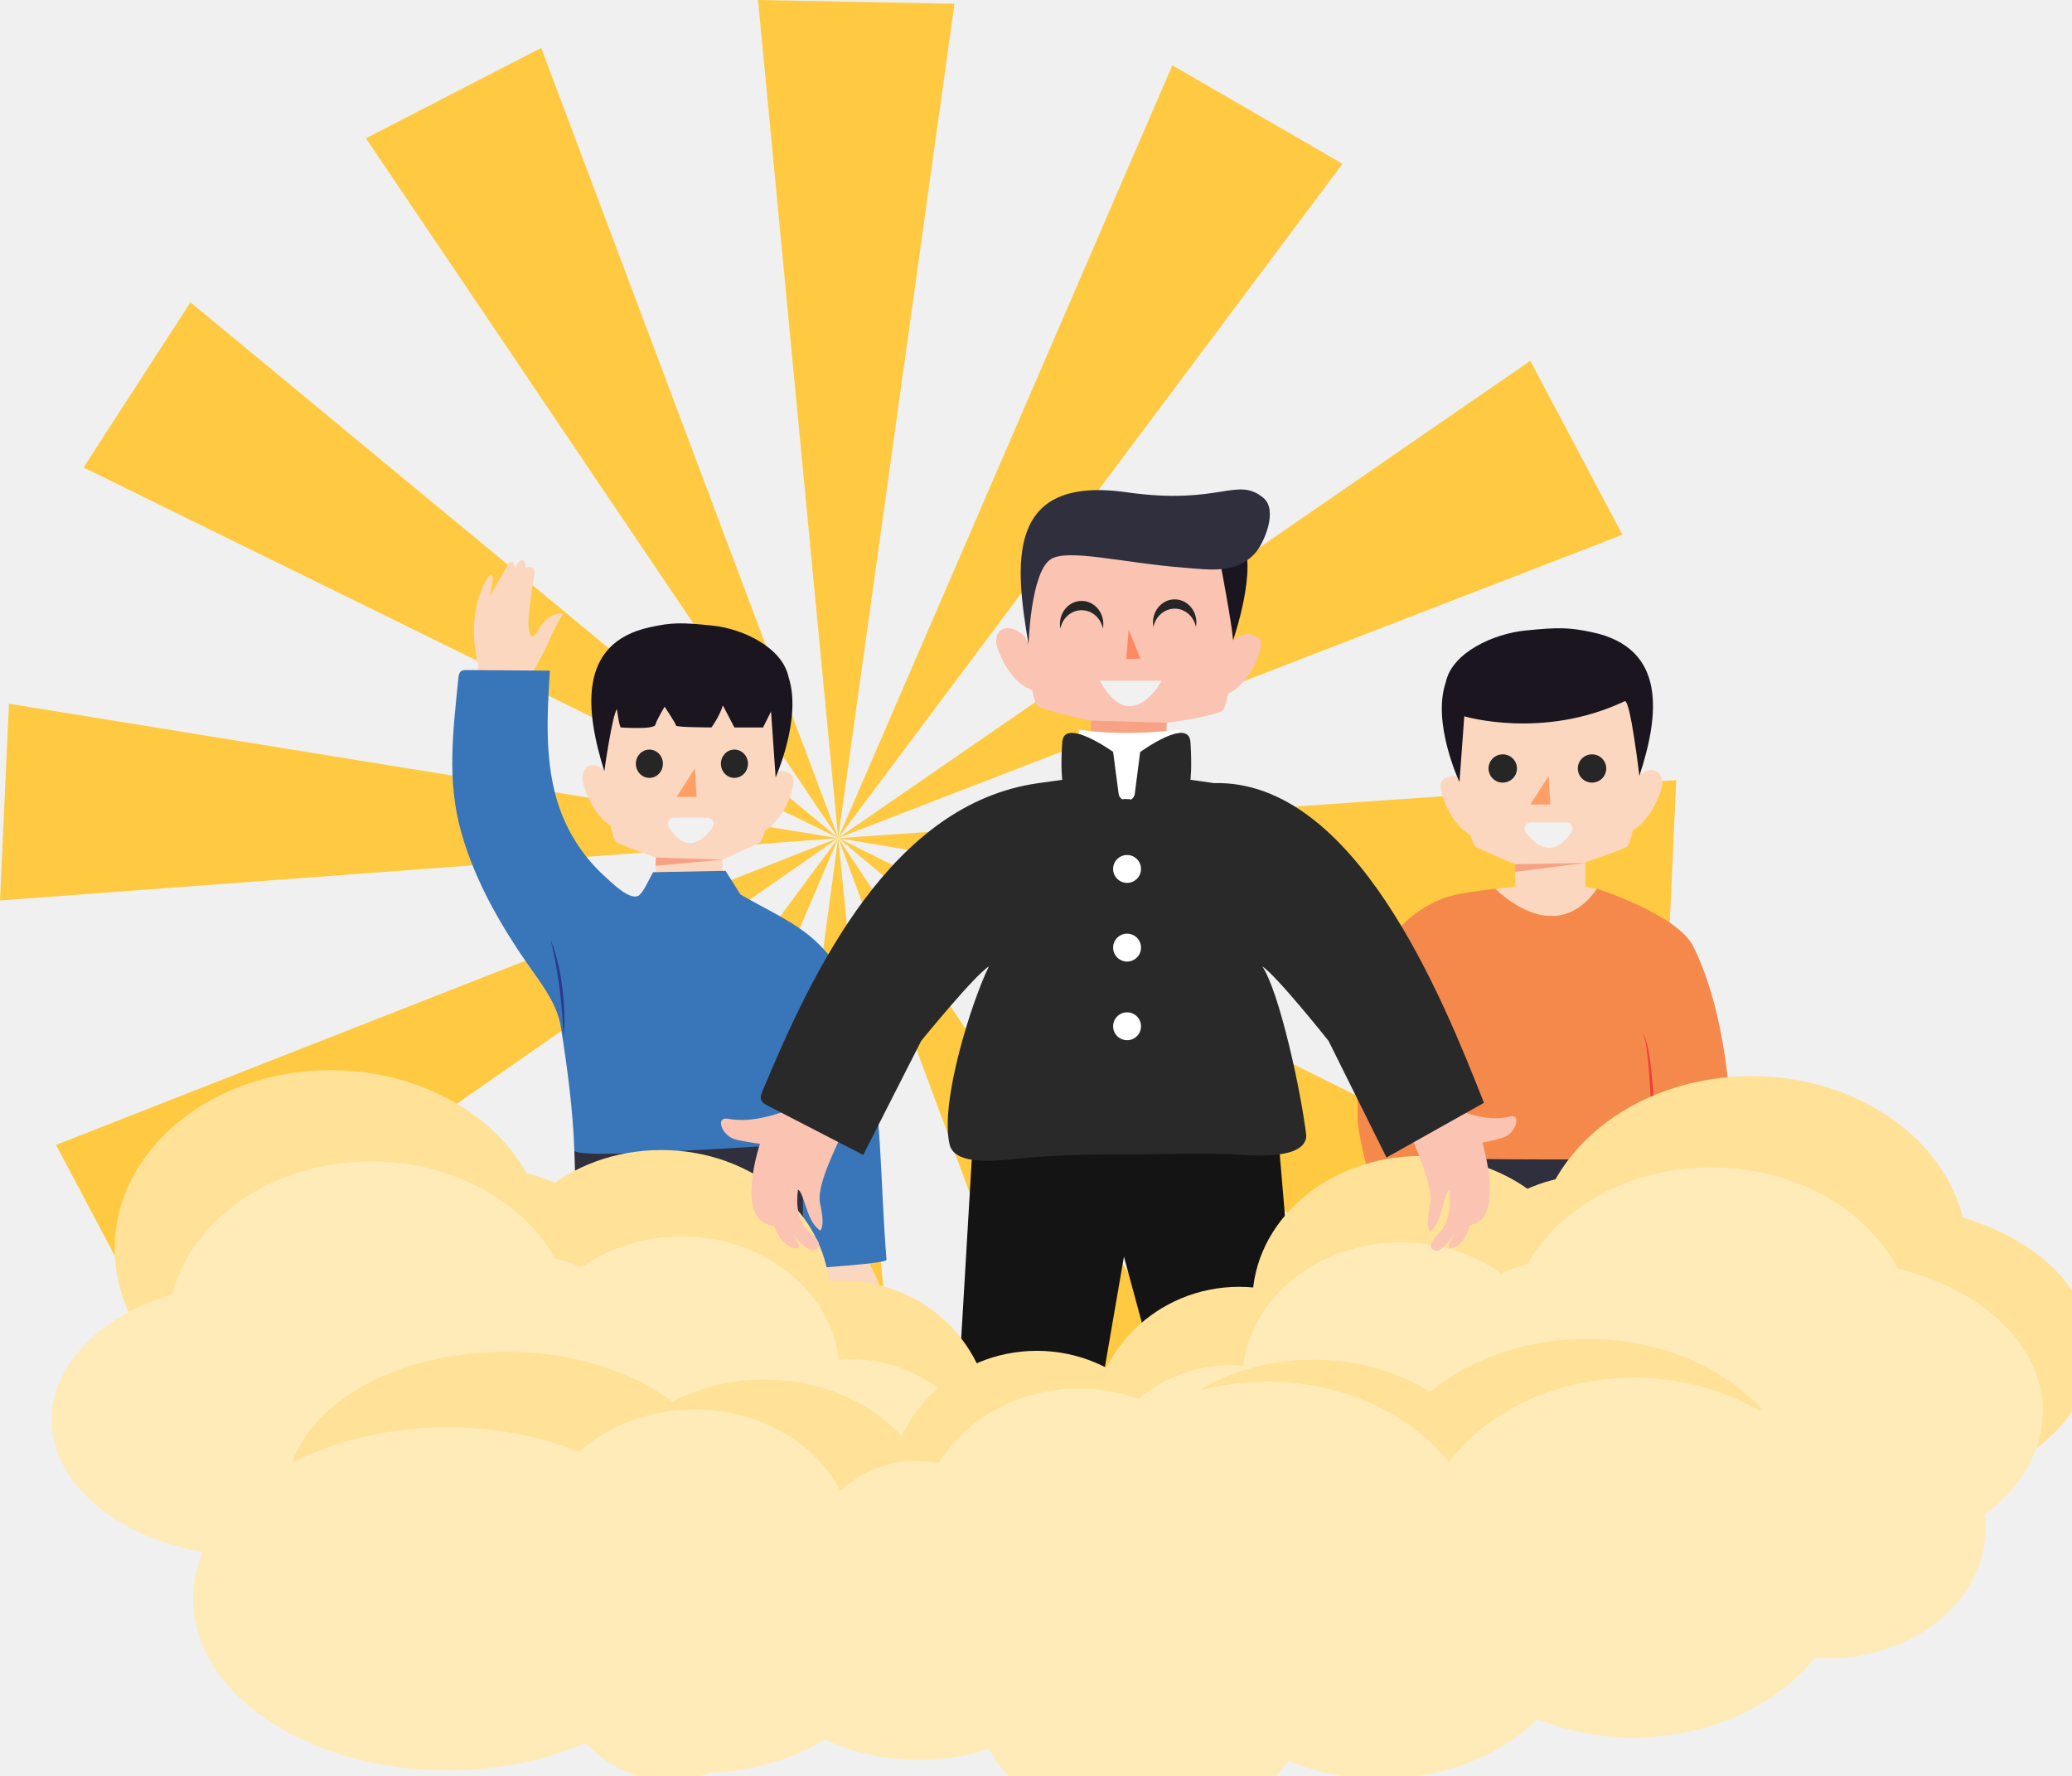
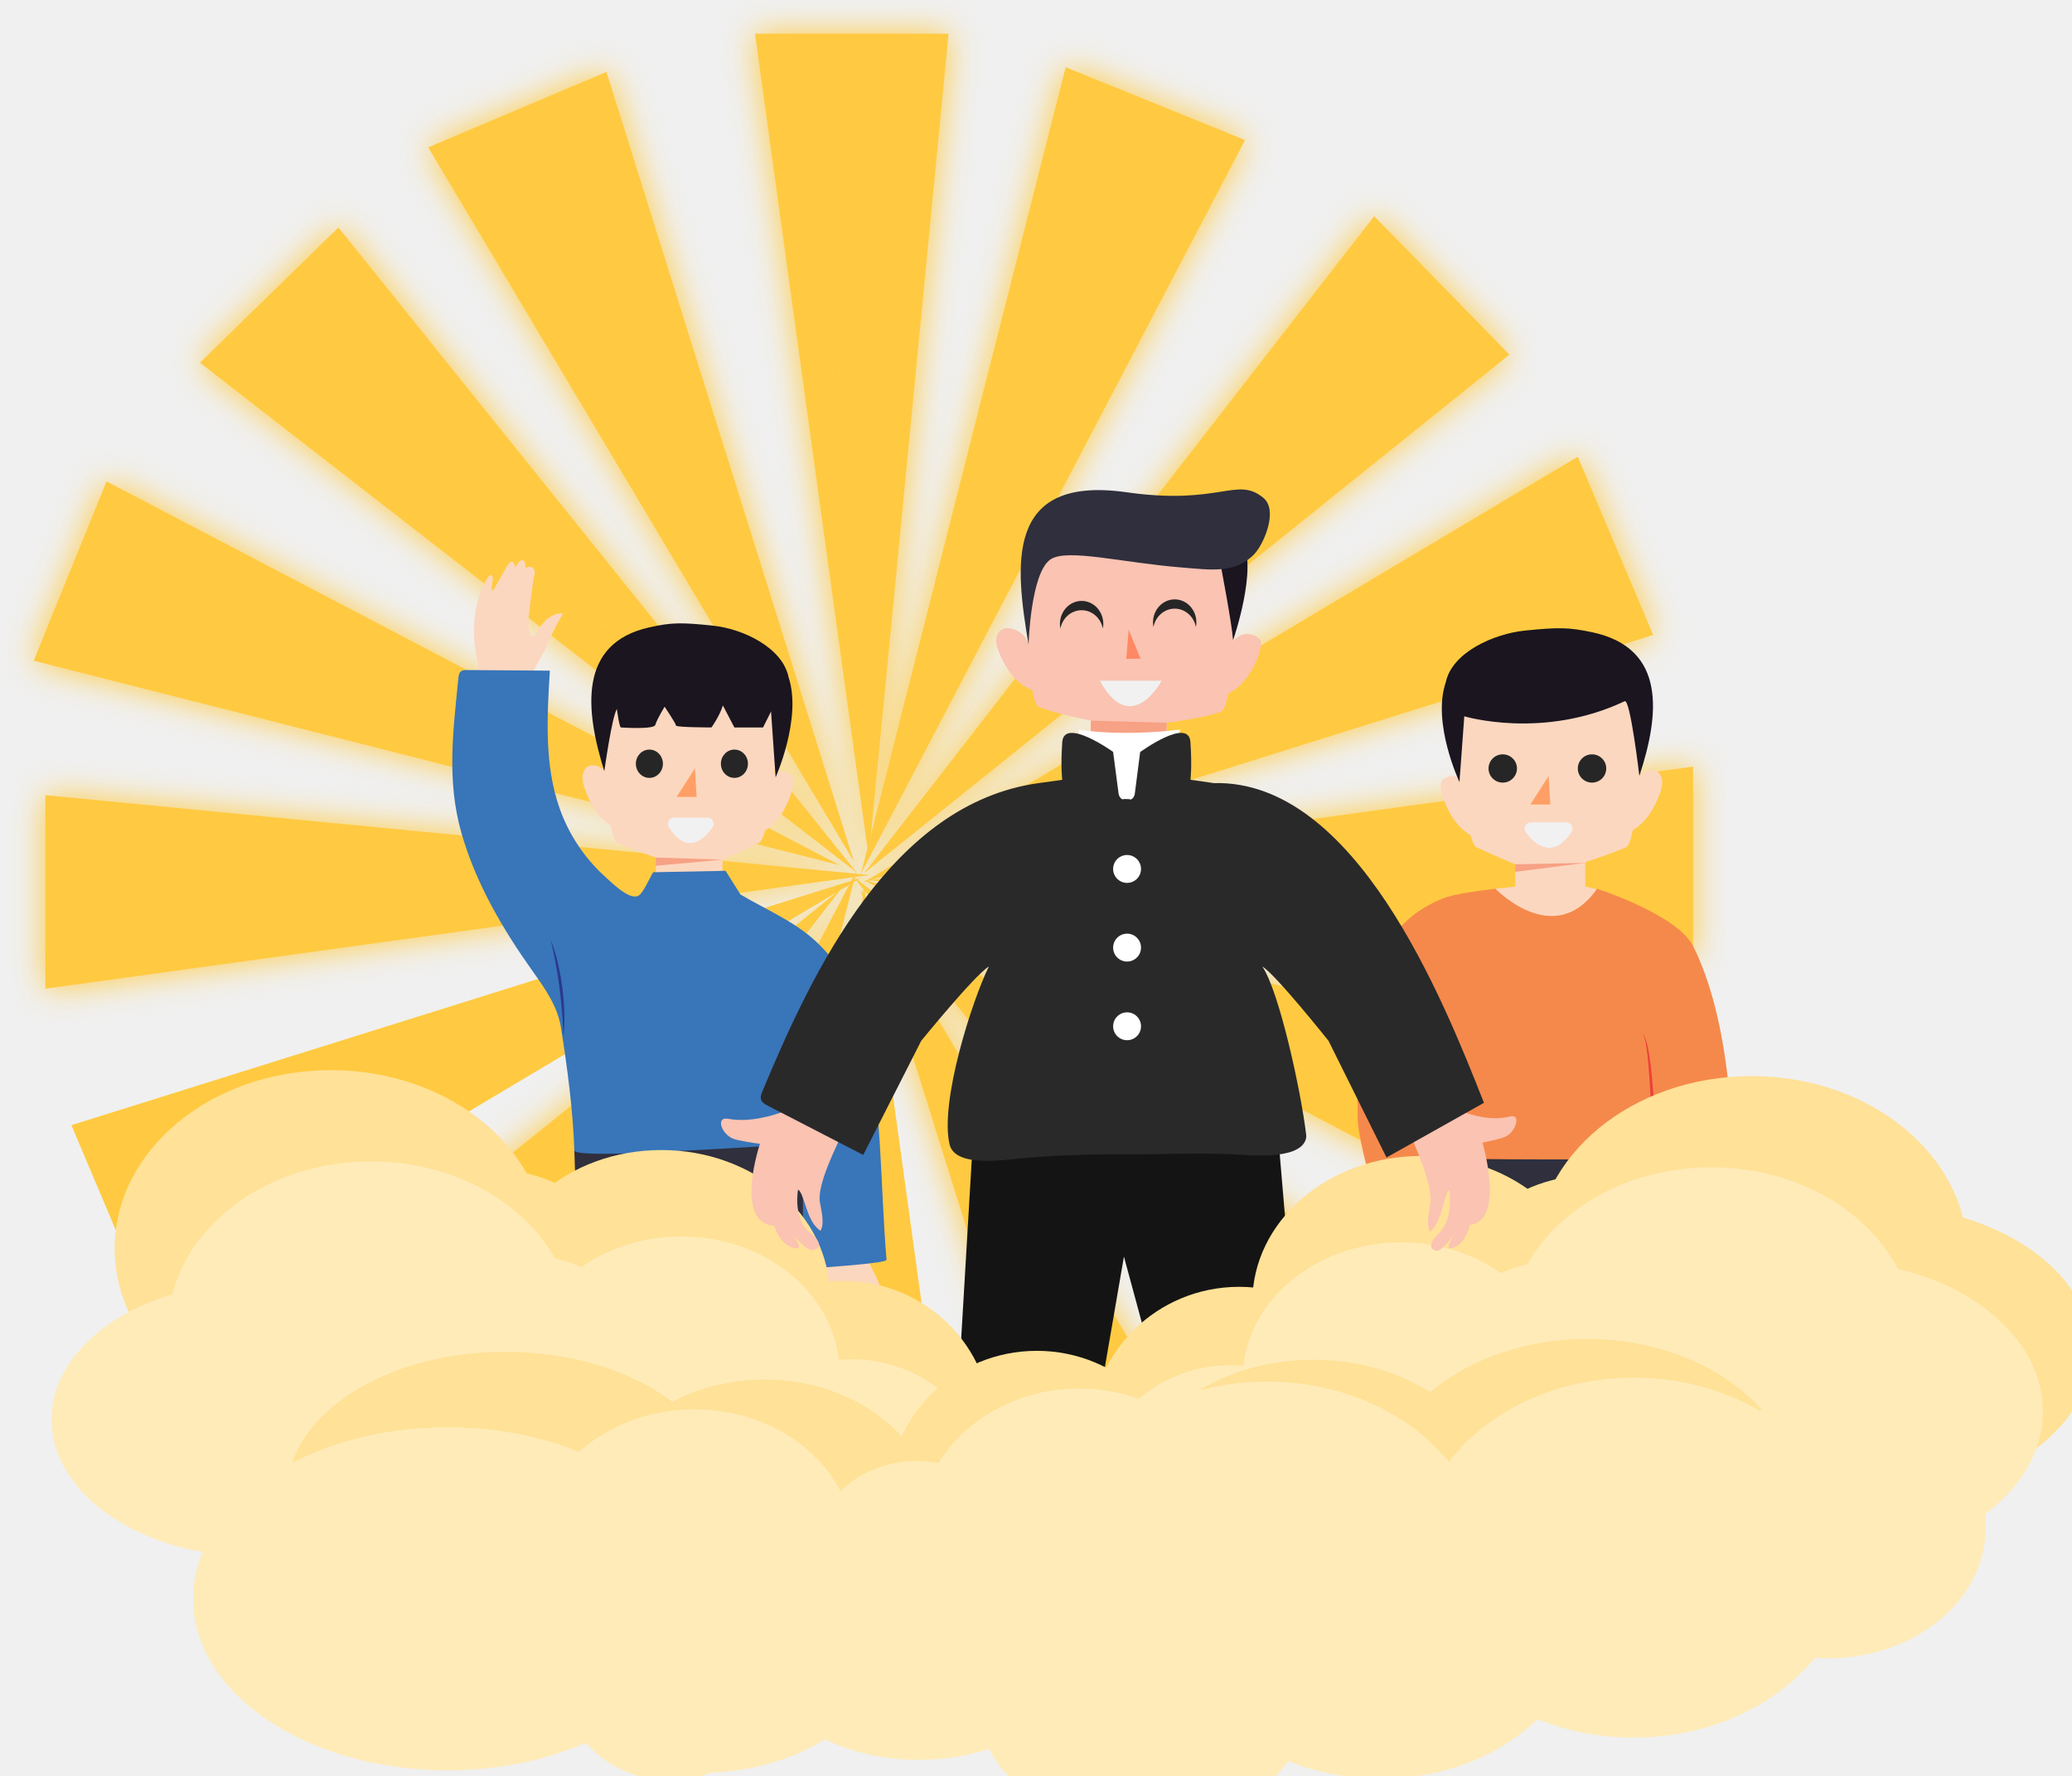
<svg xmlns="http://www.w3.org/2000/svg" width="2089" height="1790" viewBox="0 0 2089 1790" fill="none">
  <g class="container" style="transform: scale(1.1) translate(8%, -6%);">
    <g class="brightness-container">
      <g class="brightness">
-         <path d="M732.025 1686.2L930.104 1690L845.056 844.959L732.025 1686.2Z" fill="#FFCA41" />
-         <path d="M764.224 0L962.303 3.8L845.057 844.96L764.224 0Z" fill="#FFCA41" />
-         <path d="M340.608 1526.41L512.181 1625.7L845.247 844.718L340.608 1526.41Z" fill="#FFCA41" />
-         <path d="M1181.97 65.855L1353.54 165.136L845.249 844.72L1181.97 65.855Z" fill="#FFCA41" />
-         <path d="M56.486 1154.36L149.355 1329.75L845.122 844.901L56.486 1154.36Z" fill="#FFCA41" />
-         <path d="M1542.86 363.782L1635.73 539.177L845.121 844.901L1542.86 363.782Z" fill="#FFCA41" />
-         <path d="M9.042 709.545L0 907.9L845.096 845.1L9.042 709.545Z" fill="#FFCA41" />
-         <path d="M1690 786.519L1680.96 984.875L845.096 845.099L1690 786.519Z" fill="#FFCA41" />
-         <path d="M191.987 304.759L84.216 471.372L845.227 845.008L191.987 304.759Z" fill="#FFCA41" />
-         <path d="M1603.95 1222.19L1496.17 1388.8L845.227 845.007L1603.95 1222.19Z" fill="#FFCA41" />
-         <path d="M545.664 48.302L368.912 139.413L845.227 845.213L545.664 48.302Z" fill="#FFCA41" />
-         <path d="M1317.78 1552.95L1141.03 1644.06L845.226 845.212L1317.78 1552.95Z" fill="#FFCA41" />
+         <path d="M876.348 882.251L45.712 996.889V801.781L876.348 882.251Z" fill="#FFCA41" />
+         <path d="M876.349 887.556L1707 772.917V968.025L876.349 887.556Z" fill="#FFCA41" />
+         <path d="M870.985 892.519L985.639 1723.17H790.516L870.985 892.519Z" fill="#FFCA41" />
+         <path d="M863.266 878.569L657.026 1691.32L476.238 1617.93L863.266 878.569Z" fill="#FFCA41" />
+         <path d="M867.364 896.452L1296.62 1616.77L1116.92 1692.8L867.364 896.452Z" fill="#FFCA41" />
+         <path d="M875.858 864.636L761.204 34H956.327L875.858 864.636Z" fill="#FFCA41" />
+         <path d="M860.151 883.667L1522.49 1397.88L1382.89 1534.19L860.151 883.667Z" fill="#FFCA41" />
+         <path d="M871.252 880.328L1385.47 217.992L1521.79 357.591L871.252 880.328Z" fill="#FFCA41" />
+         <path d="M863.952 879.956L201.615 365.728L341.214 229.422L863.952 879.956Z" fill="#FFCA41" />
+         <path d="M847.903 896.318L333.69 1558.65L197.384 1419.06L847.903 896.318Z" fill="#FFCA41" />
+         <path d="M870.761 887.407L1683.52 1093.66L1610.12 1274.43L870.761 887.407Z" fill="#FFCA41" />
+         <path d="M868.185 880.582L1074.42 67.812L1255.21 141.218L868.185 880.582Z" fill="#FFCA41" />
+         <path d="M846.769 872.416L34 666.176L107.406 485.389L846.769 872.416Z" fill="#FFCA41" />
+         <path d="M868.304 884.903L147.985 1314.16L71.956 1134.46L868.304 884.903Z" fill="#FFCA41" />
+         <path d="M870.373 889.791L1590.68 460.532L1666.71 640.232L870.373 889.791Z" fill="#FFCA41" />
+         <path d="M860.986 868.883L431.728 148.579L611.412 72.536L860.986 868.883Z" fill="#FFCA41" />
+         <g class="brightness-bright">
+           <g filter="url(#filter0_f_1534_4449)">
+             <path d="M876.348 882.251L45.712 996.889V801.781L876.348 882.251Z" fill="#FFCA41" />
+           </g>
+           <g filter="url(#filter1_f_1534_4449)">
+             <path d="M876.349 887.556L1707 772.917V968.025L876.349 887.556Z" fill="#FFCA41" />
+           </g>
+           <g filter="url(#filter2_f_1534_4449)">
+             <path d="M863.266 878.569L657.026 1691.32L476.238 1617.93L863.266 878.569Z" fill="#FFCA41" />
+           </g>
+           <g filter="url(#filter3_f_1534_4449)">
+             <path d="M867.364 896.452L1296.62 1616.77L1116.92 1692.8L867.364 896.452Z" fill="#FFCA41" />
+           </g>
+           <g filter="url(#filter4_f_1534_4449)">
+             <path d="M875.858 864.636L761.204 34H956.327L875.858 864.636Z" fill="#FFCA41" />
+           </g>
+           <g filter="url(#filter5_f_1534_4449)">
+             <path d="M860.151 883.667L1522.49 1397.88L1382.89 1534.19L860.151 883.667Z" fill="#FFCA41" />
+           </g>
+           <g filter="url(#filter6_f_1534_4449)">
+             <path d="M871.252 880.328L1385.47 217.992L1521.79 357.591L871.252 880.328Z" fill="#FFCA41" />
+           </g>
+           <g filter="url(#filter7_f_1534_4449)">
+             <path d="M863.952 879.956L201.615 365.728L341.214 229.422L863.952 879.956Z" fill="#FFCA41" />
+           </g>
+           <g filter="url(#filter8_f_1534_4449)">
+             <path d="M847.903 896.318L333.69 1558.65L197.384 1419.06L847.903 896.318Z" fill="#FFCA41" />
+           </g>
+           <g filter="url(#filter9_f_1534_4449)">
+             <path d="M870.761 887.407L1683.52 1093.66L1610.12 1274.43L870.761 887.407Z" fill="#FFCA41" />
+           </g>
+           <g filter="url(#filter10_f_1534_4449)">
+             <path d="M868.185 880.582L1074.42 67.812L1255.21 141.218L868.185 880.582Z" fill="#FFCA41" />
+           </g>
+           <g filter="url(#filter11_f_1534_4449)">
+             <path d="M846.769 872.416L34 666.176L107.406 485.389L846.769 872.416Z" fill="#FFCA41" />
+           </g>
+           <g filter="url(#filter12_f_1534_4449)">
+             <path d="M870.373 889.791L1590.68 460.532L1666.71 640.232L870.373 889.791Z" fill="#FFCA41" />
+           </g>
+           <g filter="url(#filter13_f_1534_4449)">
+             <path d="M860.986 868.883L431.728 148.579L611.412 72.536L860.986 868.883Z" fill="#FFCA41" />
+           </g>
+         </g>
+         <defs>
+           <filter id="filter0_f_1534_4449" x="11.712" y="767.781" width="898.637" height="263.108" filterUnits="userSpaceOnUse" color-interpolation-filters="sRGB">
+             <feFlood flood-opacity="0" result="BackgroundImageFix" />
+             <feBlend mode="normal" in="SourceGraphic" in2="BackgroundImageFix" result="shape" />
+             <feGaussianBlur stdDeviation="17" result="effect1_foregroundBlur_1534_4449" />
+           </filter>
+           <filter id="filter1_f_1534_4449" x="842.349" y="738.917" width="898.651" height="263.108" filterUnits="userSpaceOnUse" color-interpolation-filters="sRGB">
+             <feFlood flood-opacity="0" result="BackgroundImageFix" />
+             <feBlend mode="normal" in="SourceGraphic" in2="BackgroundImageFix" result="shape" />
+             <feGaussianBlur stdDeviation="17" result="effect1_foregroundBlur_1534_4449" />
+           </filter>
+           <filter id="filter2_f_1534_4449" x="442.238" y="844.569" width="455.027" height="880.755" filterUnits="userSpaceOnUse" color-interpolation-filters="sRGB">
+             <feFlood flood-opacity="0" result="BackgroundImageFix" />
+             <feBlend mode="normal" in="SourceGraphic" in2="BackgroundImageFix" result="shape" />
+             <feGaussianBlur stdDeviation="17" result="effect1_foregroundBlur_1534_4449" />
+           </filter>
+           <filter id="filter3_f_1534_4449" x="833.364" y="862.452" width="497.259" height="864.348" filterUnits="userSpaceOnUse" color-interpolation-filters="sRGB">
+             <feFlood flood-opacity="0" result="BackgroundImageFix" />
+             <feBlend mode="normal" in="SourceGraphic" in2="BackgroundImageFix" result="shape" />
+             <feGaussianBlur stdDeviation="17" result="effect1_foregroundBlur_1534_4449" />
+           </filter>
+           <filter id="filter4_f_1534_4449" x="727.204" y="0" width="263.123" height="898.636" filterUnits="userSpaceOnUse" color-interpolation-filters="sRGB">
+             <feFlood flood-opacity="0" result="BackgroundImageFix" />
+             <feBlend mode="normal" in="SourceGraphic" in2="BackgroundImageFix" result="shape" />
+             <feGaussianBlur stdDeviation="17" result="effect1_foregroundBlur_1534_4449" />
+           </filter>
+           <filter id="filter5_f_1534_4449" x="826.151" y="849.667" width="730.337" height="718.52" filterUnits="userSpaceOnUse" color-interpolation-filters="sRGB">
+             <feFlood flood-opacity="0" result="BackgroundImageFix" />
+             <feBlend mode="normal" in="SourceGraphic" in2="BackgroundImageFix" result="shape" />
+             <feGaussianBlur stdDeviation="17" result="effect1_foregroundBlur_1534_4449" />
+           </filter>
+           <filter id="filter6_f_1534_4449" x="837.252" y="183.992" width="718.534" height="730.336" filterUnits="userSpaceOnUse" color-interpolation-filters="sRGB">
+             <feFlood flood-opacity="0" result="BackgroundImageFix" />
+             <feBlend mode="normal" in="SourceGraphic" in2="BackgroundImageFix" result="shape" />
+             <feGaussianBlur stdDeviation="17" result="effect1_foregroundBlur_1534_4449" />
+           </filter>
+           <filter id="filter7_f_1534_4449" x="167.615" y="195.422" width="730.337" height="718.534" filterUnits="userSpaceOnUse" color-interpolation-filters="sRGB">
+             <feFlood flood-opacity="0" result="BackgroundImageFix" />
+             <feBlend mode="normal" in="SourceGraphic" in2="BackgroundImageFix" result="shape" />
+             <feGaussianBlur stdDeviation="17" result="effect1_foregroundBlur_1534_4449" />
+           </filter>
+           <filter id="filter8_f_1534_4449" x="163.384" y="862.318" width="718.52" height="730.336" filterUnits="userSpaceOnUse" color-interpolation-filters="sRGB">
+             <feFlood flood-opacity="0" result="BackgroundImageFix" />
+             <feBlend mode="normal" in="SourceGraphic" in2="BackgroundImageFix" result="shape" />
+             <feGaussianBlur stdDeviation="17" result="effect1_foregroundBlur_1534_4449" />
+           </filter>
+           <filter id="filter9_f_1534_4449" x="836.761" y="853.407" width="880.755" height="455.027" filterUnits="userSpaceOnUse" color-interpolation-filters="sRGB">
+             <feFlood flood-opacity="0" result="BackgroundImageFix" />
+             <feBlend mode="normal" in="SourceGraphic" in2="BackgroundImageFix" result="shape" />
+             <feGaussianBlur stdDeviation="17" result="effect1_foregroundBlur_1534_4449" />
+           </filter>
+           <filter id="filter10_f_1534_4449" x="834.185" y="33.812" width="455.027" height="880.77" filterUnits="userSpaceOnUse" color-interpolation-filters="sRGB">
+             <feFlood flood-opacity="0" result="BackgroundImageFix" />
+             <feBlend mode="normal" in="SourceGraphic" in2="BackgroundImageFix" result="shape" />
+             <feGaussianBlur stdDeviation="17" result="effect1_foregroundBlur_1534_4449" />
+           </filter>
+           <filter id="filter11_f_1534_4449" x="0" y="451.389" width="880.77" height="455.027" filterUnits="userSpaceOnUse" color-interpolation-filters="sRGB">
+             <feFlood flood-opacity="0" result="BackgroundImageFix" />
+             <feBlend mode="normal" in="SourceGraphic" in2="BackgroundImageFix" result="shape" />
+             <feGaussianBlur stdDeviation="17" result="effect1_foregroundBlur_1534_4449" />
+           </filter>
+           <filter id="filter12_f_1534_4449" x="836.373" y="426.532" width="864.333" height="497.259" filterUnits="userSpaceOnUse" color-interpolation-filters="sRGB">
+             <feFlood flood-opacity="0" result="BackgroundImageFix" />
+             <feBlend mode="normal" in="SourceGraphic" in2="BackgroundImageFix" result="shape" />
+             <feGaussianBlur stdDeviation="17" result="effect1_foregroundBlur_1534_4449" />
+           </filter>
+           <filter id="filter13_f_1534_4449" x="397.728" y="38.536" width="497.259" height="864.348" filterUnits="userSpaceOnUse" color-interpolation-filters="sRGB">
+             <feFlood flood-opacity="0" result="BackgroundImageFix" />
+             <feBlend mode="normal" in="SourceGraphic" in2="BackgroundImageFix" result="shape" />
+             <feGaussianBlur stdDeviation="17" result="effect1_foregroundBlur_1534_4449" />
+           </filter>
+         </defs>
      </g>
    </g>
  </g>
  <g class="people-container">
    <g class="people" style="transform: translateX(100px)">
      <path d="M1576.51 1263.31C1569.35 1279.42 1573.79 1296.3 1573.79 1296.3C1577.73 1309.6 1572.71 1314.45 1572.71 1314.45C1564.92 1303.63 1562.01 1312.77 1561.92 1317.99C1561.84 1323.2 1568.41 1330.51 1568.41 1330.51C1585.04 1351.59 1601.96 1340.8 1601.96 1340.8C1592.84 1354.72 1598.64 1355.44 1598.64 1355.44C1605.64 1356.23 1626.91 1335.89 1626.91 1335.89C1635.04 1320.38 1634.46 1292.69 1634.46 1292.69C1632.13 1281.42 1620.31 1253.91 1620.31 1253.91L1576.51 1263.31Z" fill="#FCD7BF" />
      <path d="M1565.02 1391.04L1571.35 1167.89L1332.68 1168.06L1349.19 1391.02L1565.02 1391.04Z" fill="#2F2F3D" />
      <path d="M1326.22 1287.43C1321.24 1315.35 1323.75 1340.84 1334.42 1361.9C1345.09 1382.97 1346.61 1374.78 1346.61 1374.78C1348.11 1371.69 1342.54 1354.71 1342.54 1354.71L1360.75 1381.23C1370.33 1396.95 1371.1 1382.4 1371.1 1382.4C1382.99 1399.04 1382.53 1381.03 1382.53 1381.03C1386.37 1383.98 1393.82 1381.54 1391.16 1373.72C1388.49 1365.9 1382.29 1330.02 1382.29 1330.02C1382.29 1330.02 1379.42 1299.96 1392.16 1318.29C1404.89 1336.61 1419.15 1333.29 1419.15 1333.29C1419.15 1333.29 1408.74 1318.67 1403.32 1307.69C1397.91 1296.7 1383.56 1275.91 1383.56 1275.91L1377.17 1262.81L1325.5 1273.19L1326.22 1287.43Z" fill="#FCD7BF" />
      <path d="M1498.67 893.931L1517.1 898.302L1486.67 932.71H1427.68L1407.66 896.088L1427.68 893.931V871.436C1427.68 871.436 1402.25 860.721 1388.6 854.271C1374.95 847.82 1363.85 691.804 1363.85 691.804C1463.41 590.649 1557.68 686.724 1557.68 686.724C1557.68 686.724 1553.61 847.811 1539.32 854.271C1525.03 860.731 1498.24 869.28 1498.24 869.28V895.407" fill="#FCD7BF" />
      <path d="M1542.15 801.69L1547.78 787.907C1551.82 778.025 1570.4 769.783 1575.07 783.91C1576.8 789.096 1575.39 794.856 1573.52 799.984C1567.77 815.846 1556.03 835.369 1539.49 839.462" fill="#FCD7BF" />
      <path d="M1387.76 807.299C1382.97 794.274 1374.35 777.098 1358.45 783.836C1356.22 784.658 1354.36 786.254 1353.2 788.331C1351.86 791.073 1352.34 794.408 1353.03 797.418C1357.46 816.721 1371.24 840.49 1390.53 845.072" fill="#FCD7BF" />
      <path d="M1479.21 829.716H1443.33C1442.27 829.712 1441.24 830.001 1440.34 830.551C1439.44 831.101 1438.71 831.891 1438.23 832.832C1437.75 833.773 1437.55 834.828 1437.64 835.879C1437.73 836.93 1438.11 837.935 1438.73 838.783C1447.49 850.677 1465.22 866.904 1484 838.495C1484.56 837.636 1484.88 836.641 1484.92 835.615C1484.96 834.59 1484.73 833.572 1484.23 832.671C1483.74 831.77 1483.02 831.02 1482.13 830.499C1481.25 829.979 1480.24 829.708 1479.21 829.716Z" fill="#F1F1F2" stroke="#F1F1F2" stroke-width="0.958" stroke-miterlimit="10" />
      <path d="M1376.7 716.732C1376.7 716.732 1372.72 770.827 1371.45 788.511C1371.45 788.511 1343.53 729.173 1357.61 688.094" fill="#1A151F" />
      <path d="M1538 707C1543.65 704.316 1552.81 782.32 1552.81 782.32C1572.93 721.238 1580.88 653.466 1505.08 637.441C1481.54 632.457 1471.16 632.4 1437.62 635.773C1406.22 638.917 1363.82 657.731 1357.61 688.095C1352.16 714.587 1376.29 722.216 1376.29 722.216C1376.29 722.216 1455.64 746.124 1538 707Z" fill="#1A151F" />
      <path d="M1505.09 789.086C1513 789.086 1519.42 782.705 1519.42 774.834C1519.42 766.963 1513 760.582 1505.09 760.582C1497.18 760.582 1490.76 766.963 1490.76 774.834C1490.76 782.705 1497.18 789.086 1505.09 789.086Z" fill="#262626" />
      <path d="M1415.08 789.086C1422.99 789.086 1429.41 782.705 1429.41 774.834C1429.41 766.963 1422.99 760.582 1415.08 760.582C1407.16 760.582 1400.75 766.963 1400.75 774.834C1400.75 782.705 1407.16 789.086 1415.08 789.086Z" fill="#262626" />
      <path d="M1567.49 1029L1568.15 1168.09C1480.94 1170.18 1344.4 1168.09 1344.4 1168.09L1341.83 1034.72C1376.33 1203.87 1379.66 1190.55 1401.99 1268.17L1311.47 1281.14C1307.83 1280.61 1268.82 1158.69 1268.82 1127.12C1268.82 1074.59 1265.45 1085.91 1272.92 1033.87C1279.73 986.44 1294 937.808 1340.48 912.562C1358.69 902.681 1368.07 901.176 1407.66 896.096C1407.66 896.096 1467.08 957.955 1510.15 896.096C1510.15 896.096 1591.3 922.032 1607.22 954.293C1642.47 1025.66 1651.47 1134.48 1646.9 1263.98L1568.61 1262.86L1567.49 1029Z" fill="#F5894B" />
      <path d="M1449.68 1391.02V1299.47L1443.16 1391.02C1445.55 1390.99 1447.29 1391.08 1449.68 1391.02Z" fill="#262631" />
      <path d="M1427.68 871.437L1498.33 870.038L1427.68 879.057V871.437Z" fill="#F7A185" />
      <path d="M1567.73 1171.59C1566.3 1146 1564.85 1115.12 1563.18 1089.8C1562.42 1078.93 1561.62 1068.04 1560.14 1057.21C1559.66 1053.16 1558.85 1049.16 1557.72 1045.23C1557.35 1043.92 1556.79 1042.68 1556.05 1041.53C1556.92 1042.61 1557.62 1043.8 1558.13 1045.08C1561.63 1054.05 1562.83 1063.74 1564.15 1073.21C1567.93 1105.84 1569.12 1138.73 1567.73 1171.55V1171.59Z" fill="#EE4036" />
      <path d="M1442.88 811.17L1461.33 782.417L1463 811.17H1442.88Z" fill="#FF9F65" />
      <path d="M723.793 1390.07L731.959 1144.21L479.053 1159.96L482.168 1255.89C483.596 1299.65 485.541 1346.3 486.96 1390.07H723.793Z" fill="#2F2F3D" />
      <path d="M777.671 1276.35C791.281 1300.92 797.386 1325.75 794.741 1349.19C792.095 1372.64 788.032 1365.49 788.032 1365.49C785.674 1363.09 785.099 1345.23 785.099 1345.23L777.537 1376.36C774.115 1394.4 768.661 1381 768.661 1381C763.467 1400.7 757.975 1383.6 757.975 1383.6C755.55 1387.68 748.045 1387.94 747.853 1379.68C747.662 1371.43 741.47 1335.59 741.47 1335.59C741.47 1335.59 734.224 1306.33 728.799 1327.93C723.375 1349.52 709.554 1351.24 709.554 1351.24C709.554 1351.24 714.087 1333.98 715.304 1321.76C716.522 1309.54 722.569 1285.14 722.569 1285.14L724.055 1270.6L773.693 1262.74L777.671 1276.35Z" fill="#FCD7BF" />
      <path d="M560.828 889.247L550.572 902.339L572.214 928.074H628.398L663.775 913.841L628.398 889.247V866.771C628.398 866.771 652.618 856.046 665.615 849.576C678.612 843.107 689.222 686.908 689.222 686.908C594.402 585.648 504.634 681.819 504.634 681.819C504.634 681.819 508.468 843.078 522.116 849.548C535.764 856.017 561.23 864.586 561.23 864.586V890.771" fill="#FCD7BF" />
      <path d="M582.188 803.502L600.639 774.749L602.316 803.502H582.188Z" fill="#FF9F65" />
      <path d="M519.427 796.948L514.059 783.147C510.225 773.256 492.513 765.013 488.066 779.15C486.427 784.335 487.769 790.105 489.552 795.233C495.063 811.114 506.2 830.696 521.947 834.759" fill="#FCD7BF" />
      <path d="M666.441 802.563C670.955 789.519 679.198 772.324 694.36 779.072C696.516 779.917 698.293 781.513 699.363 783.567C700.638 786.318 700.178 789.653 699.517 792.663C695.309 811.985 682.265 835.793 663.814 840.365" fill="#FCD7BF" />
      <path d="M579.327 824.922H613.515C617.981 824.922 620.521 830.223 617.885 833.999C609.547 845.903 592.659 862.158 574.755 833.711C572.416 829.983 575.033 824.922 579.327 824.922Z" fill="#F1F1F2" stroke="#F1F1F2" stroke-width="0.958" stroke-miterlimit="10" />
      <path d="M617.319 733.449C617.319 733.449 625.485 722.188 628.821 711.271L640.418 733.488H669.296L677.357 717.386C677.357 717.386 700.36 709.718 695.146 683.227C689.203 652.834 648.852 634.001 618.949 630.847C587.004 627.474 577.122 627.541 554.733 632.525C482.523 648.569 490.114 716.399 509.264 777.557C509.264 777.557 516.874 722.926 521.944 714.846C521.944 714.846 524.446 734.197 526.161 733.488C526.161 733.488 559.199 735.778 560.665 730.929C562.477 724.9 570.068 712.546 570.068 712.546C570.068 712.546 581.569 729.664 581.569 731.561C581.569 733.459 617.319 733.449 617.319 733.449Z" fill="#1A151F" />
      <path d="M554.719 784.324C562.251 784.324 568.358 777.934 568.358 770.053C568.358 762.171 562.251 755.781 554.719 755.781C547.186 755.781 541.08 762.171 541.08 770.053C541.08 777.934 547.186 784.324 554.719 784.324Z" fill="#262626" />
      <path d="M640.448 784.324C647.981 784.324 654.087 777.934 654.087 770.053C654.087 762.171 647.981 755.781 640.448 755.781C632.916 755.781 626.81 762.171 626.81 770.053C626.81 777.934 632.916 784.324 640.448 784.324Z" fill="#262626" />
      <path d="M381.89 669.732C375.593 642.119 376.552 616.499 385.513 594.829C394.475 573.158 396.382 581.257 396.382 581.257C397.992 584.257 393.641 601.547 393.641 601.547L409.417 573.992C417.65 557.698 419.193 572.219 419.193 572.219C429.573 554.9 430.148 572.919 430.148 572.919C433.589 569.756 440.845 571.749 438.774 579.724C436.704 587.698 432.784 623.918 432.784 623.918C432.784 623.918 431.73 654.118 442.819 635.064C453.908 616.01 467.652 618.502 467.652 618.502C467.652 618.502 458.566 633.713 454.023 645.004C449.48 656.294 437.011 677.907 437.011 677.907L431.672 691.325L381.967 684.032L381.89 669.732Z" fill="#FCD7BF" />
      <path d="M614.636 1390.08L614.089 1283.68L605.904 1390.08H614.636Z" fill="#262631" />
      <path d="M772.537 1040.26C764.448 1003.91 749.726 974.893 723.187 949.753C701.238 928.964 671.939 917.061 646.511 901.831L631.521 878.023L558.535 879.441C555.362 884.349 548.145 901.677 542.902 903.518C542.283 903.732 541.639 903.867 540.986 903.92C531.401 904.677 517.024 890.243 510.171 884.052C489.45 865.308 473.7 841.72 464.329 815.398C448.735 771.424 451.457 722.994 454.39 676.202L370.573 675.579C368.522 675.579 366.279 675.579 364.669 676.94C362.752 678.512 362.398 681.311 362.148 683.822C356.791 737.102 350.254 787.171 365.12 839.503C379.65 890.722 407.061 937.111 437.339 979.686C449.607 996.938 462.143 1014.66 465.517 1035.83C471.939 1076.13 477.67 1119.13 479.051 1159.93C479.309 1167.18 579.055 1160.73 586.579 1160.37C612.349 1159.15 638.115 1157.7 663.878 1156.05C673.204 1155.47 698.44 1154.48 707.765 1154.01C710.976 1153.85 706.644 1154.97 708.024 1171.26C709.644 1190.57 709.596 1209.98 709.491 1229.34C709.424 1241.94 709.002 1254.59 709.443 1267.17C709.922 1280.8 712.184 1279.58 725.161 1278.37C729.954 1277.93 794.103 1273.72 793.805 1270.24C787.307 1192.71 789.579 1116.79 772.537 1040.26Z" fill="#3875B9" />
      <path d="M561.226 864.614L628.433 866.77L560.996 872.933L561.226 864.614Z" fill="#F7A185" />
      <path d="M676.991 711.893C676.991 711.893 680.825 766.055 681.985 783.777C681.985 783.777 708.572 724.353 695.163 683.255" fill="#1A151F" />
      <path d="M468.149 1045.46C466.979 1015.5 463.673 985.599 457.222 956.328C456.513 953.453 455.756 950.156 455.133 947.223C456.187 950.012 457.308 953.194 458.296 956.031C462.367 968.949 465.254 982.211 466.922 995.653C468.944 1012.13 469.797 1028.95 468.139 1045.49L468.149 1045.46Z" fill="#2B388F" />
      <path d="M999.791 752.812V726.589C999.791 726.589 962.9 719.199 947.431 712.72C931.962 706.241 935.45 543.372 935.45 543.372C935.45 543.372 1037.51 446.952 1145.35 548.471C1145.35 548.471 1146.21 710.775 1131.44 717.254C1116.67 723.733 1076.24 728.755 1076.24 728.755V757.911L999.791 752.812Z" fill="#FAC3B2" />
      <path d="M940.891 658.758L934.796 644.918C930.425 634.998 910.298 626.708 905.237 640.912C903.387 646.116 904.902 651.896 906.934 657.043C913.202 672.963 925.863 692.505 943.767 696.656" fill="#FAC3B2" />
      <path d="M1133.08 664.384C1138.22 651.31 1147.58 634.068 1164.83 640.834C1167.19 641.621 1169.2 643.22 1170.5 645.349C1171.96 648.1 1171.46 651.445 1170.69 654.464C1165.9 673.834 1151.02 697.69 1130.09 702.281" fill="#FAC3B2" />
      <path d="M1009.68 686.843H1070.36C1070.36 686.843 1040.45 742.376 1009.68 686.843Z" fill="#F1F1F2" stroke="#F1F1F2" stroke-width="0.958" stroke-miterlimit="10" />
      <path d="M990.506 615.263C1001.05 615.263 1009.88 623.208 1011.92 633.78C1012.21 632.235 1012.36 630.666 1012.36 629.093C1012.36 616.279 1002.57 605.889 990.506 605.889C978.439 605.889 968.644 616.279 968.644 629.093C968.644 630.666 968.791 632.235 969.084 633.78C971.088 623.208 979.905 615.263 990.506 615.263Z" fill="#262626" />
      <path d="M1084.33 613.693C1094.88 613.693 1103.7 621.639 1105.75 632.21C1106.04 630.665 1106.19 629.096 1106.19 627.524C1106.19 614.709 1096.4 604.329 1084.33 604.329C1072.27 604.329 1062.47 614.709 1062.47 627.524C1062.47 629.096 1062.62 630.665 1062.91 632.21C1064.95 621.639 1073.77 613.693 1084.33 613.693Z" fill="#262626" />
      <path d="M1131.4 573.495C1131.4 573.495 1141.83 627.781 1143.21 645.522C1143.21 645.522 1168.82 571.722 1152.06 544.741" fill="#1A151F" />
      <path d="M1013.5 1381L1033.16 1267L1066.5 1390.06C1119.82 1392.33 1156.87 1389.82 1209.44 1390.06L1189.31 1152.97H880.693L866.671 1390.41L1013.5 1381Z" fill="#141414" />
      <path d="M936.967 649.836C936.967 649.836 939.085 577.224 959.279 563.901C976.138 552.774 1032.62 567.563 1091.89 572.211C1119.82 574.396 1145.47 578.92 1164.73 558.515C1174.21 548.49 1188.93 514.532 1173.72 501.966C1146.83 479.807 1130.22 509.797 1035.71 496.331C911.913 478.734 923.788 571.224 936.967 649.836Z" fill="#2F2F3D" />
      <path d="M999.801 726.587L1076.2 728.754L1075.4 744.232L1038.61 757.91L999.59 749.006L999.801 726.587Z" fill="#F7A185" />
      <path fill-rule="evenodd" clip-rule="evenodd" d="M1037.92 634.818L1049.88 664.125L1035.54 664.308L1037.92 634.818Z" fill="#FF8963" />
    </g>
  </g>
  <g class="clouds-container" style="transform: translate(20px, 50px)">
    <g class="clouds">
      <ellipse cx="313.442" cy="1208.79" rx="217.845" ry="179.794" fill="#FFE197" />
      <ellipse cx="829.991" cy="1388.59" rx="149.669" ry="147.133" fill="#FFE197" />
      <ellipse cx="476.746" cy="1276.33" rx="149.669" ry="147.133" fill="#FFE197" />
      <ellipse cx="491.65" cy="1360.68" rx="217.845" ry="147.133" fill="#FFE197" />
      <ellipse cx="646.71" cy="1256.68" rx="169.964" ry="147.133" fill="#FFE197" />
      <ellipse cx="668.589" cy="1510.99" rx="217.845" ry="174.403" fill="#FFE197" />
      <ellipse cx="353.943" cy="1289.85" rx="204.602" ry="168.864" fill="#FFEBB8" />
      <ellipse cx="236.602" cy="1381.28" rx="204.602" ry="138.188" fill="#FFEBB8" />
      <ellipse cx="839.089" cy="1458.71" rx="140.571" ry="138.188" fill="#FFEBB8" />
      <ellipse cx="507.32" cy="1353.28" rx="140.571" ry="138.188" fill="#FFEBB8" />
      <ellipse cx="666.95" cy="1334.82" rx="159.631" ry="138.188" fill="#FFEBB8" />
      <ellipse cx="687.499" cy="1573.67" rx="204.602" ry="163.801" fill="#FFEBB8" />
      <ellipse cx="1025.33" cy="1459.13" rx="149.669" ry="147.133" fill="#FFE197" />
      <ellipse cx="750.797" cy="1483.21" rx="172.313" ry="142.215" fill="#FFE197" />
      <ellipse cx="489.66" cy="1455" rx="220" ry="142" fill="#FFE197" />
      <ellipse cx="651.974" cy="1560.22" rx="172.313" ry="116.38" fill="#FFE197" />
      <ellipse cx="1159.38" cy="1625.43" rx="118.387" ry="116.38" fill="#FFE197" />
      <ellipse cx="879.968" cy="1536.64" rx="118.387" ry="116.38" fill="#FFE197" />
      <ellipse cx="1014.41" cy="1521.09" rx="134.439" ry="116.38" fill="#FFE197" />
      <ellipse cx="217.845" cy="179.794" rx="217.845" ry="179.794" transform="matrix(-1 0 0 1 1963.72 1035)" fill="#FFE197" />
      <ellipse cx="217.845" cy="147.133" rx="217.845" ry="147.133" transform="matrix(-1 0 0 1 2088.66 1165.01)" fill="#FFE197" />
      <ellipse cx="149.669" cy="147.133" rx="149.669" ry="147.133" transform="matrix(-1 0 0 1 1379 1247.46)" fill="#FFE197" />
      <ellipse cx="149.669" cy="147.133" rx="149.669" ry="147.133" transform="matrix(-1 0 0 1 1732.25 1135.2)" fill="#FFE197" />
      <ellipse cx="217.845" cy="147.133" rx="217.845" ry="147.133" transform="matrix(-1 0 0 1 1785.52 1219.55)" fill="#FFE197" />
      <ellipse cx="169.964" cy="147.133" rx="169.964" ry="147.133" transform="matrix(-1 0 0 1 1582.57 1115.54)" fill="#FFE197" />
      <ellipse cx="217.845" cy="174.403" rx="217.845" ry="174.403" transform="matrix(-1 0 0 1 1608.58 1342.58)" fill="#FFE197" />
      <ellipse cx="204.602" cy="168.864" rx="204.602" ry="168.864" transform="matrix(-1 0 0 1 1909.98 1126.98)" fill="#FFEBB8" />
      <ellipse cx="216.5" cy="152" rx="216.5" ry="152" transform="matrix(-1 0 0 1 2039.66 1221)" fill="#FFEBB8" />
      <ellipse cx="140.571" cy="138.188" rx="140.571" ry="138.188" transform="matrix(-1 0 0 1 1360.8 1326.52)" fill="#FFEBB8" />
      <ellipse cx="140.571" cy="138.188" rx="140.571" ry="138.188" transform="matrix(-1 0 0 1 1692.57 1221.09)" fill="#FFEBB8" />
      <ellipse cx="236" cy="162.5" rx="236" ry="162.5" transform="matrix(-1 0 0 1 1805.66 1300)" fill="#FFEBB8" />
      <ellipse cx="159.631" cy="138.188" rx="159.631" ry="138.188" transform="matrix(-1 0 0 1 1552 1202.63)" fill="#FFEBB8" />
      <ellipse cx="204.602" cy="163.801" rx="204.602" ry="163.801" transform="matrix(-1 0 0 1 1576.42 1415.87)" fill="#FFEBB8" />
      <ellipse cx="162" cy="146.5" rx="162" ry="146.5" transform="matrix(-1 0 0 1 1229.66 1350)" fill="#FFEBB8" />
      <ellipse cx="161.838" cy="109.305" rx="161.838" ry="109.305" transform="matrix(-1 0 0 1 1293.32 1570.81)" fill="#FFEBB8" />
      <ellipse cx="161.838" cy="109.305" rx="161.838" ry="109.305" transform="matrix(-1 0 0 1 1293.32 1465.27)" fill="#FFEBB8" />
      <ellipse cx="111.19" cy="109.305" rx="111.19" ry="109.305" transform="matrix(-1 0 0 1 766.11 1526.52)" fill="#FFEBB8" />
      <ellipse cx="111.19" cy="109.305" rx="111.19" ry="109.305" transform="matrix(-1 0 0 1 1015.04 1423)" fill="#FFEBB8" />
      <ellipse cx="161.838" cy="109.305" rx="161.838" ry="109.305" transform="matrix(-1 0 0 1 1068.11 1505.79)" fill="#FFEBB8" />
      <ellipse cx="161.5" cy="140" rx="161.5" ry="140" transform="matrix(-1 0 0 1 841.66 1371)" fill="#FFEBB8" />
      <ellipse cx="431.16" cy="1562" rx="256.5" ry="173" fill="#FFEBB8" />
      <ellipse cx="1580" cy="1468.5" rx="216" ry="168.5" fill="#FFE197" />
      <ellipse cx="1304" cy="1479" rx="194" ry="158" fill="#FFE197" />
      <ellipse cx="1257.66" cy="1524.5" rx="220" ry="181.5" fill="#FFEBB8" />
      <ellipse cx="1627" cy="1520.5" rx="220" ry="181.5" fill="#FFEBB8" />
      <ellipse cx="1823" cy="1490.5" rx="159" ry="131.5" fill="#FFEBB8" />
    </g>
  </g>
  <g class="people-container">
    <g class="people shirt-hands" style="transform: translateX(100px)">
      <path d="M634.014 1128.02C620.595 1125.53 627.755 1145.9 642.237 1149.1C650.146 1150.9 658.145 1152.28 666.199 1153.23C666.199 1153.23 639.362 1232.95 680.623 1235.88C680.623 1235.88 686.566 1257.28 702.917 1258.67C702.917 1258.67 711.342 1260.94 697.626 1242.26C697.626 1242.26 714.495 1265.27 722.067 1259.65C722.067 1259.65 733.376 1256.2 716.316 1242.53C699.255 1228.86 704.565 1199.68 704.565 1199.68C704.565 1199.68 706.319 1198.72 710.143 1209.53C714.169 1220.91 716.805 1233.55 727.137 1240.94C731.584 1234.23 728.191 1221.06 726.667 1212.35C723.437 1193.9 744.168 1154.34 751.366 1137.98C752.679 1135.01 723.571 1106.8 725.287 1103.98C725.306 1104 675.38 1135.64 634.014 1128.02Z" fill="#FAC3B2" />
      <path d="M1422.65 1125.68C1434.34 1122.67 1428.09 1143.25 1415.49 1146.99C1408.65 1149.09 1401.68 1150.79 1394.64 1152.07C1394.64 1152.07 1417.92 1230.46 1382.08 1235.03C1382.08 1235.03 1376.9 1256.59 1362.7 1258.63C1362.7 1258.63 1355.37 1261.23 1367.3 1242.06C1367.3 1242.06 1352.64 1265.63 1346.04 1260.37C1346.04 1260.37 1336.21 1257.38 1351.02 1243.12C1365.83 1228.86 1361.3 1199.92 1361.3 1199.92C1361.3 1199.92 1359.78 1199.05 1356.45 1209.96V1210.02C1352.95 1221.52 1350.7 1234.22 1341.67 1242C1337.84 1235.51 1340.71 1222.23 1342.08 1213.49C1344.9 1194.97 1326.88 1156.37 1320.62 1140.35C1319.49 1137.48 1344.81 1108.16 1343.31 1105.42C1343.29 1105.38 1386.68 1134.93 1422.65 1125.68Z" fill="#FAC3B2" />
      <path d="M987.335 735.627C1034.85 743.055 1089.89 735.627 1089.89 735.627L1067.17 812.14L1003.02 826.028L987.335 735.627Z" fill="white" />
      <path d="M1033.22 805.596C1031.03 807.148 1028.16 803.257 1027.78 800.343L1022.25 758.104C1022.25 758.104 972.747 722.642 970.973 748.251C969.2 773.861 970.973 786.264 970.973 786.264L946.945 789.618C799.123 810.292 719.524 978.279 668.697 1100.28C667.547 1103.04 666.397 1106.13 667.404 1108.91C668.41 1111.69 671.381 1113.45 674.113 1114.85L770.312 1164.47C789.788 1126.13 809.277 1087.79 828.778 1049.45C828.778 1049.45 882.719 983.072 896.943 974.513C879.911 1009.28 847.266 1111.05 857.387 1153.96C862.908 1177.38 912.786 1169.47 928.629 1167.97C960.613 1164.93 997.264 1163.71 1029.47 1163.94C1068.22 1164.22 1101.74 1162.18 1140.43 1163.74C1156.54 1164.39 1208.48 1170.52 1216.27 1149.5C1216.91 1147.74 1217.12 1145.85 1216.88 1144C1211.6 1099.91 1189.95 1000.31 1172.73 974.513C1186.63 983.072 1239.43 1049.45 1239.43 1049.45L1297.89 1167.09C1297.89 1167.09 1396.14 1111.95 1396.13 1111.94C1354.56 1006.51 1266.3 785.909 1123.72 789.57L1100.21 786.216C1100.21 786.216 1101.95 773.823 1100.21 748.204C1098.48 722.584 1049.51 758.277 1049.51 758.277L1044.08 800.516C1043.71 803.391 1040.8 807.321 1038.64 805.778L1033.22 805.596Z" fill="#292929" />
      <path d="M1036.32 890.196C1044.09 890.196 1050.38 883.901 1050.38 876.136C1050.38 868.37 1044.09 862.075 1036.32 862.075C1028.56 862.075 1022.26 868.37 1022.26 876.136C1022.26 883.901 1028.56 890.196 1036.32 890.196Z" fill="white" />
      <path d="M1036.32 969.507C1044.09 969.507 1050.38 963.212 1050.38 955.446C1050.38 947.681 1044.09 941.386 1036.32 941.386C1028.56 941.386 1022.26 947.681 1022.26 955.446C1022.26 963.212 1028.56 969.507 1036.32 969.507Z" fill="white" />
      <path d="M1036.32 1048.82C1044.09 1048.82 1050.38 1042.53 1050.38 1034.76C1050.38 1027 1044.09 1020.7 1036.32 1020.7C1028.56 1020.7 1022.26 1027 1022.26 1034.76C1022.26 1042.53 1028.56 1048.82 1036.32 1048.82Z" fill="white" />
    </g>
  </g>
</svg>
